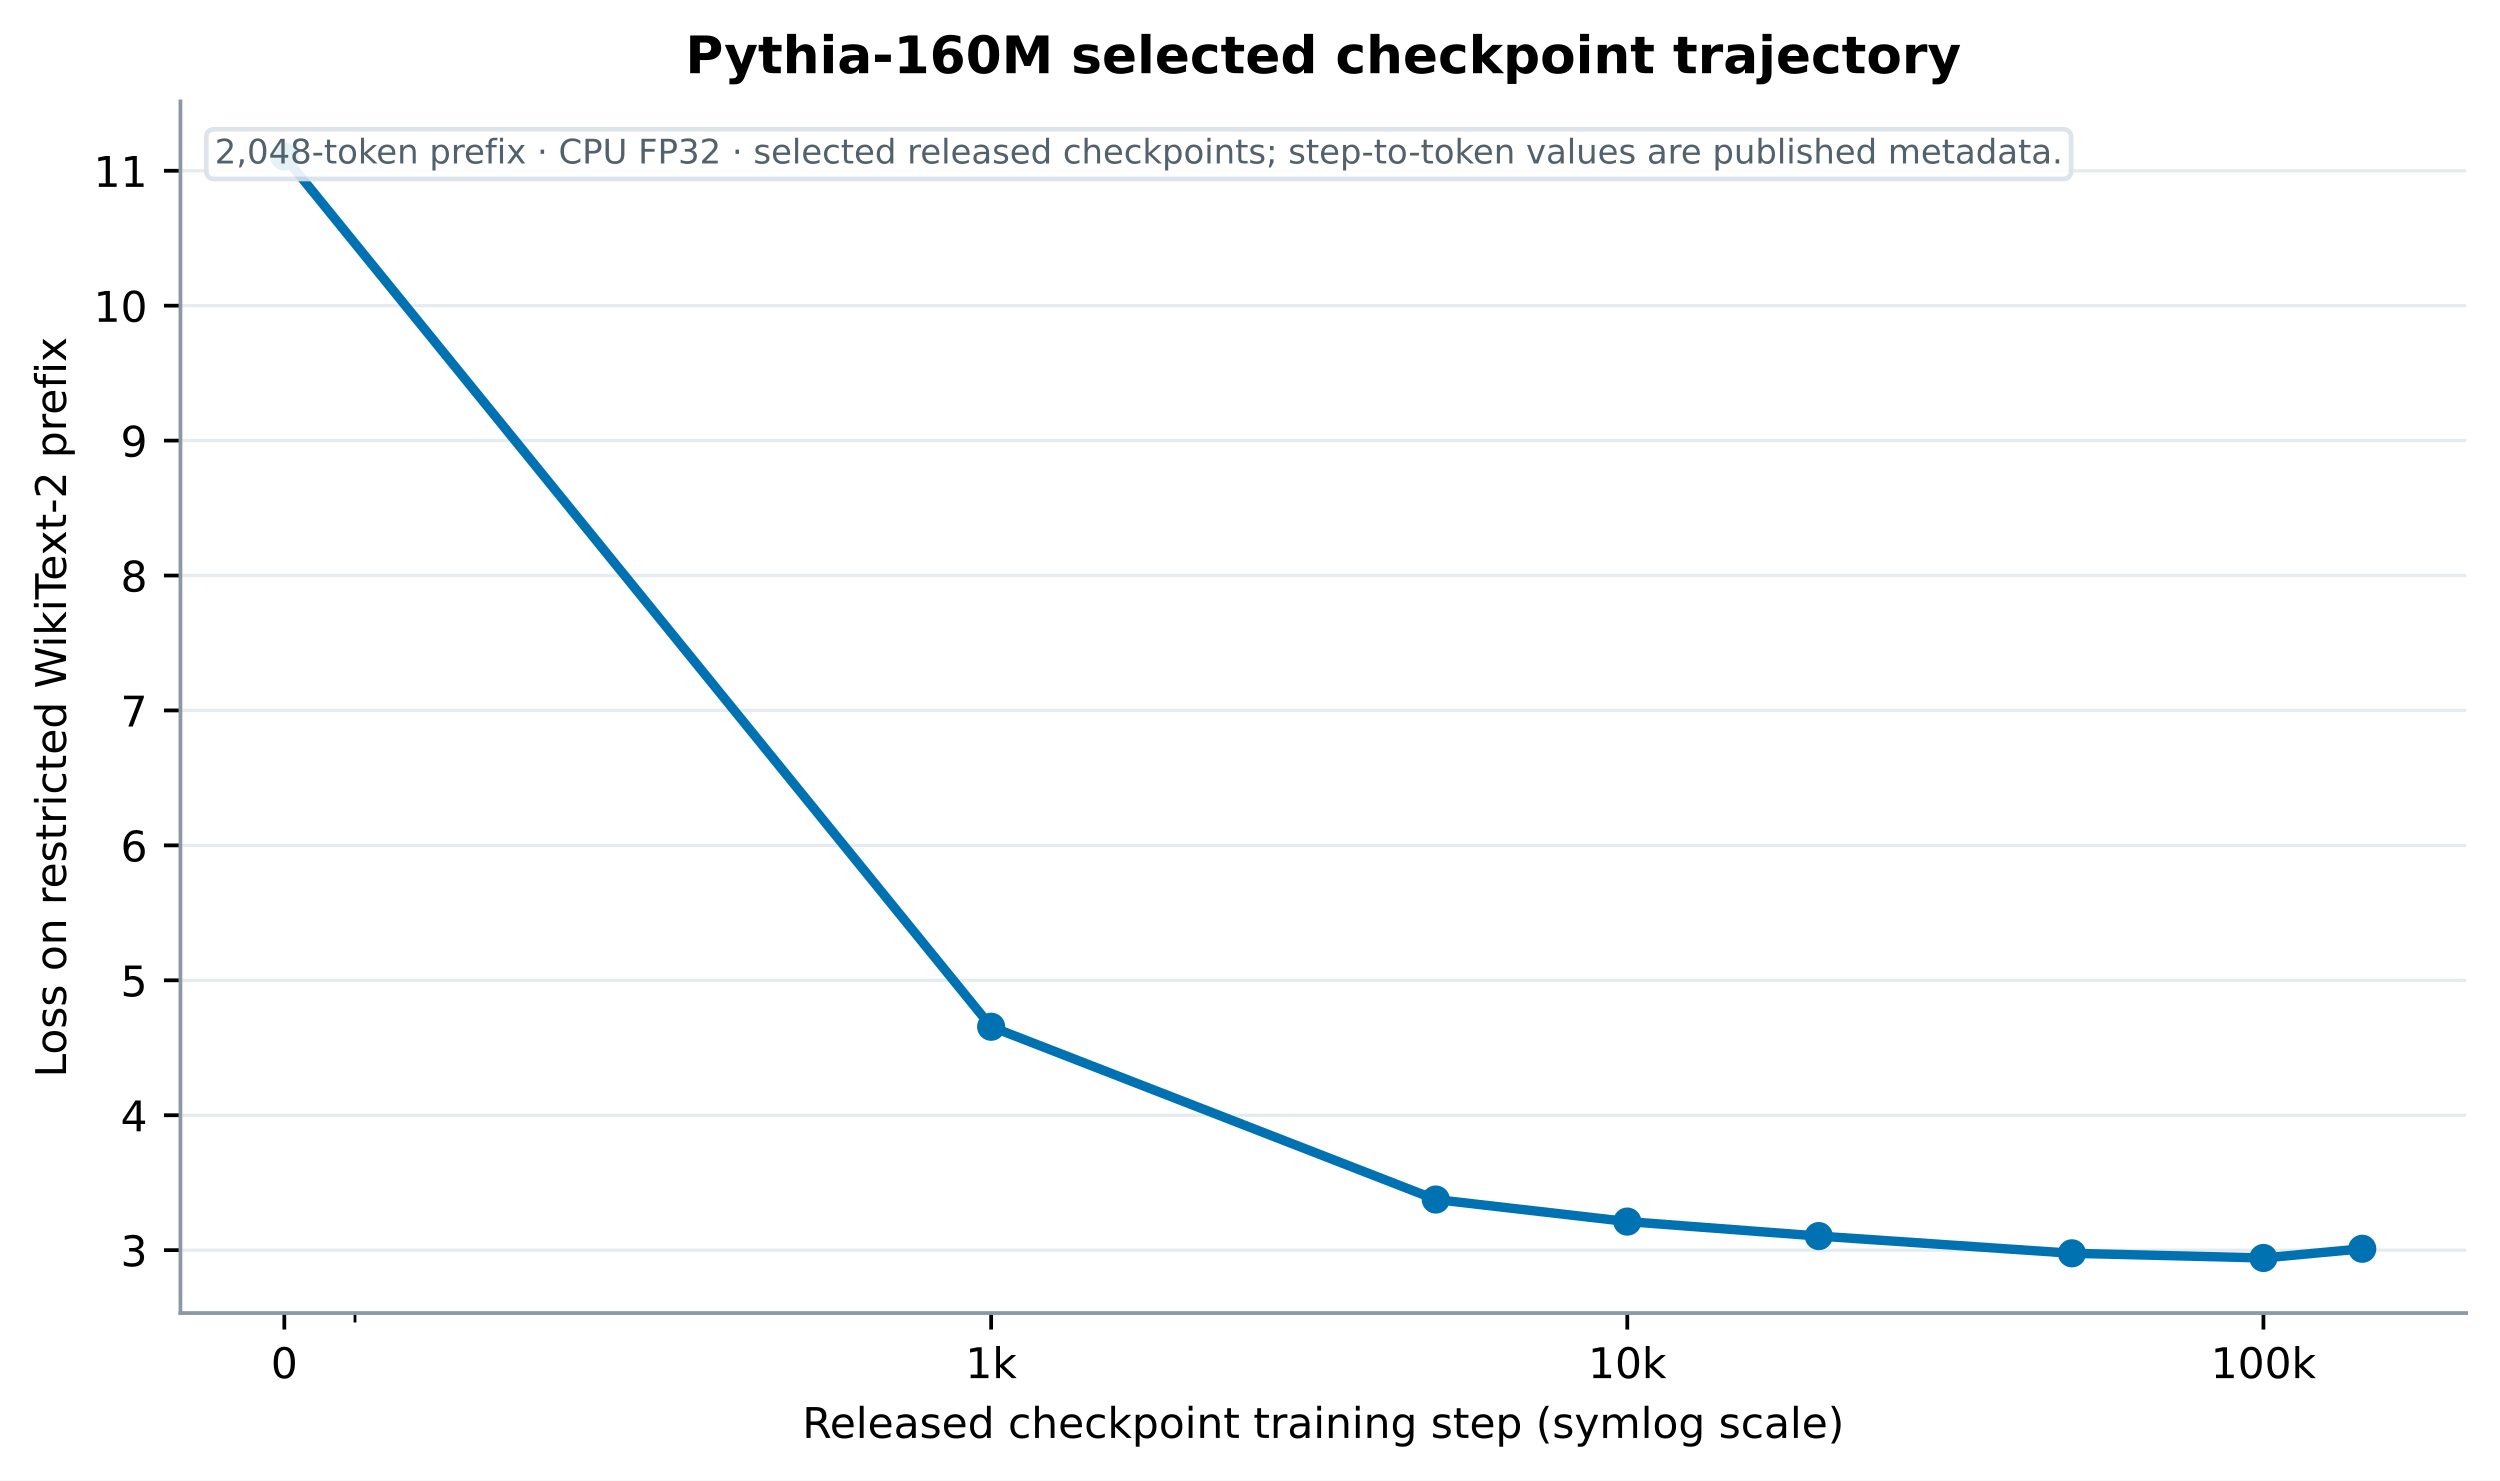
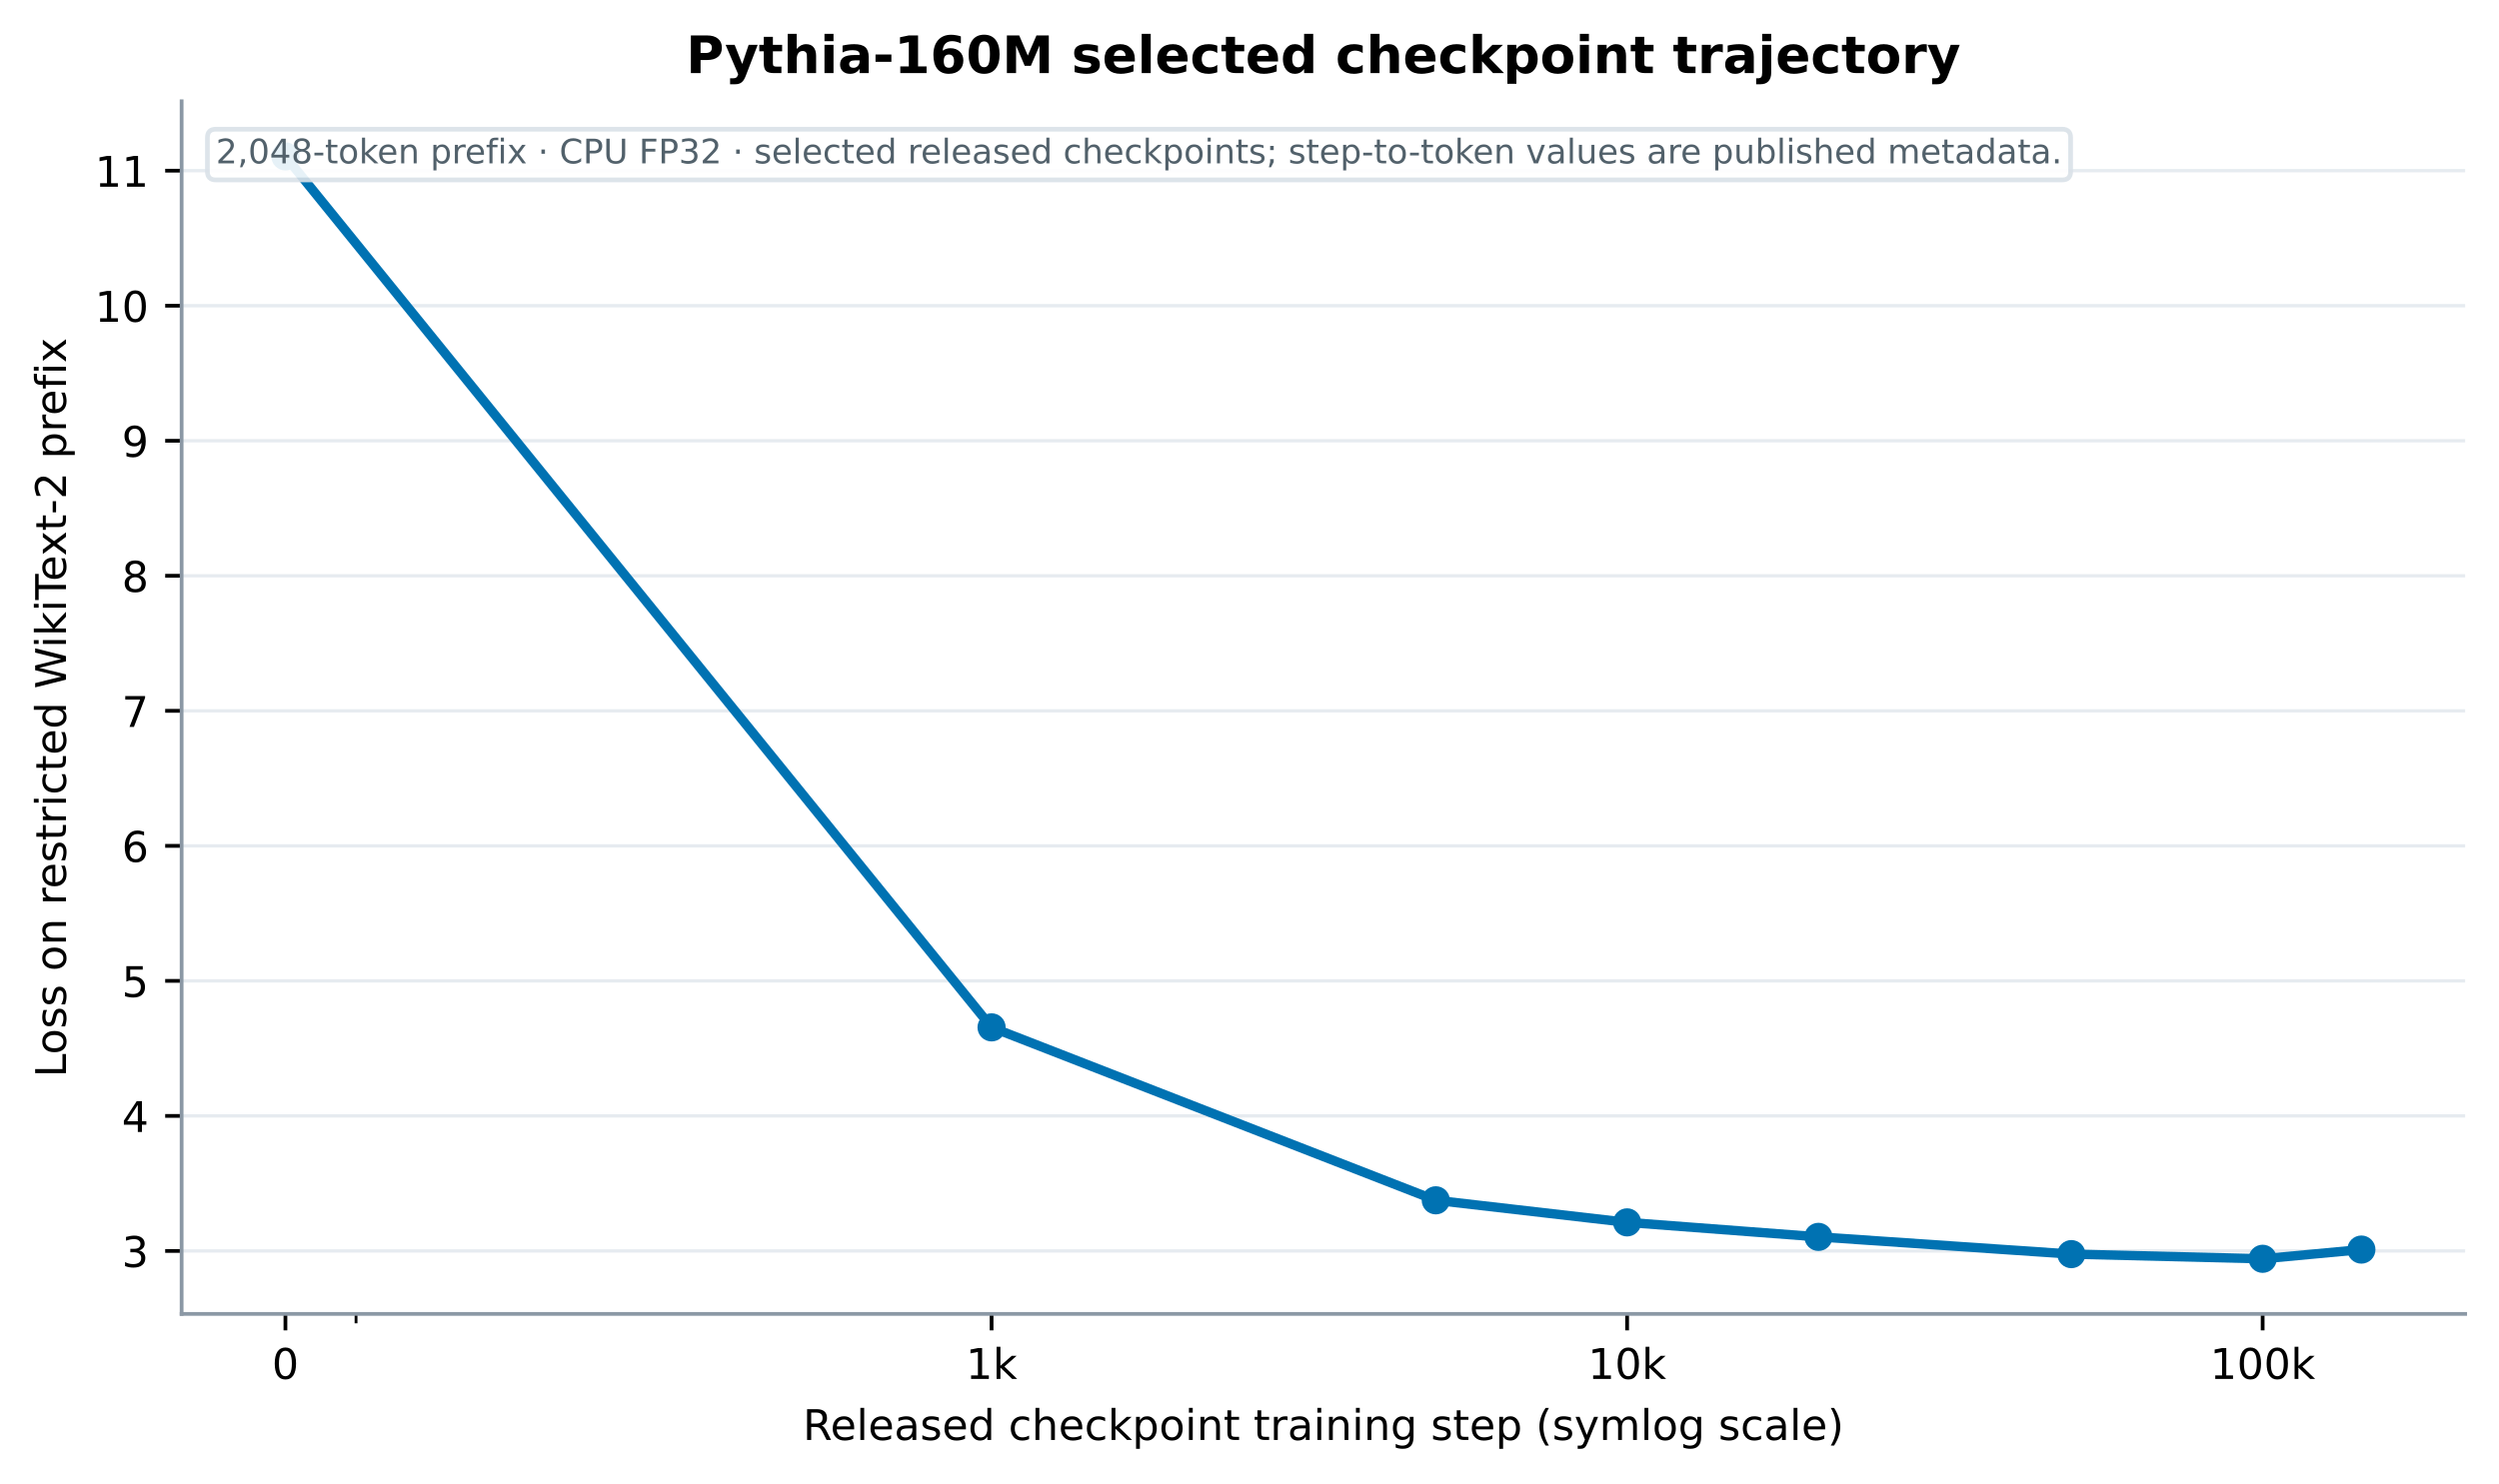
- <svg xmlns="http://www.w3.org/2000/svg" xmlns:xlink="http://www.w3.org/1999/xlink" width="531.543pt" height="314.799pt" viewBox="0 0 531.543 314.799" version="1.1">
+ <svg xmlns="http://www.w3.org/2000/svg" xmlns:xlink="http://www.w3.org/1999/xlink" width="531.833pt" height="315.902pt" viewBox="0 0 531.833 315.902" version="1.1">
  <defs>
    <style type="text/css">*{stroke-linejoin: round; stroke-linecap: butt}</style>
  </defs>
  <g id="figure_1">
    <g id="patch_1">
-       <path d="M 0 314.799  L 531.543 314.799  L 531.543 0  L 0 0  z " style="fill: #ffffff" />
+       <path d="M 0 315.902  L 531.833 315.902  L 531.833 0  L 0 0  z " style="fill: #ffffff" />
    </g>
    <g id="axes_1">
      <g id="patch_2">
-         <path d="M 38.363 279.178  L 524.343 279.178  L 524.343 21.558  L 38.363 21.558  z " style="fill: #ffffff" />
+         <path d="M 38.653 279.701  L 524.633 279.701  L 524.633 21.558  L 38.653 21.558  z " style="fill: #ffffff" />
      </g>
      <g id="matplotlib.axis_1">
        <g id="xtick_1">
          <g id="line2d_1">
            <defs>
-               <path id="m3c93ea0103" d="M 0 0  L 0 3.5  " style="stroke: #000000; stroke-width: 0.8" />
+               <path id="m3c9c698f35" d="M 0 0  L 0 3.5  " style="stroke: #000000; stroke-width: 0.8" />
            </defs>
            <g>
-               <use xlink:href="#m3c93ea0103" x="60.453" y="279.178" style="stroke: #000000; stroke-width: 0.8" />
+               <use xlink:href="#m3c9c698f35" x="60.743" y="279.701" style="stroke: #000000; stroke-width: 0.8" />
            </g>
          </g>
          <g id="text_1">
-             <text style="font-size: 9px; font-family: 'DejaVu Sans'; text-anchor: middle" x="60.453" y="293.017" transform="rotate(-0 60.45281 293.0169)">0</text>
+             <text style="font-size: 9px; font-family: 'DejaVu Sans'; text-anchor: middle" x="60.743" y="293.539" transform="rotate(-0 60.7432 293.5387)">0</text>
          </g>
        </g>
        <g id="xtick_2">
          <g id="line2d_2">
            <g>
-               <use xlink:href="#m3c93ea0103" x="210.735" y="279.178" style="stroke: #000000; stroke-width: 0.8" />
+               <use xlink:href="#m3c9c698f35" x="211.025" y="279.701" style="stroke: #000000; stroke-width: 0.8" />
            </g>
          </g>
          <g id="text_2">
-             <text style="font-size: 9px; font-family: 'DejaVu Sans'; text-anchor: middle" x="210.735" y="293.017" transform="rotate(-0 210.735 293.0169)">1k</text>
+             <text style="font-size: 9px; font-family: 'DejaVu Sans'; text-anchor: middle" x="211.025" y="293.539" transform="rotate(-0 211.0254 293.5395)">1k</text>
          </g>
        </g>
        <g id="xtick_3">
          <g id="line2d_3">
            <g>
-               <use xlink:href="#m3c93ea0103" x="345.989" y="279.178" style="stroke: #000000; stroke-width: 0.8" />
+               <use xlink:href="#m3c9c698f35" x="346.279" y="279.701" style="stroke: #000000; stroke-width: 0.8" />
            </g>
          </g>
          <g id="text_3">
-             <text style="font-size: 9px; font-family: 'DejaVu Sans'; text-anchor: middle" x="345.989" y="293.017" transform="rotate(-0 345.989 293.0169)">10k</text>
+             <text style="font-size: 9px; font-family: 'DejaVu Sans'; text-anchor: middle" x="346.279" y="293.539" transform="rotate(-0 346.2794 293.5395)">10k</text>
          </g>
        </g>
        <g id="xtick_4">
          <g id="line2d_4">
            <g>
-               <use xlink:href="#m3c93ea0103" x="481.243" y="279.178" style="stroke: #000000; stroke-width: 0.8" />
+               <use xlink:href="#m3c9c698f35" x="481.533" y="279.701" style="stroke: #000000; stroke-width: 0.8" />
            </g>
          </g>
          <g id="text_4">
-             <text style="font-size: 9px; font-family: 'DejaVu Sans'; text-anchor: middle" x="481.243" y="293.017" transform="rotate(-0 481.243 293.0169)">100k</text>
+             <text style="font-size: 9px; font-family: 'DejaVu Sans'; text-anchor: middle" x="481.533" y="293.539" transform="rotate(-0 481.5334 293.5395)">100k</text>
          </g>
        </g>
        <g id="xtick_5">
          <g id="line2d_5">
            <defs>
-               <path id="m4a4bcf00b2" d="M 0 0  L 0 2  " style="stroke: #000000; stroke-width: 0.6" />
+               <path id="me072d29d84" d="M 0 0  L 0 2  " style="stroke: #000000; stroke-width: 0.6" />
            </defs>
            <g>
-               <use xlink:href="#m4a4bcf00b2" x="75.481" y="279.178" style="stroke: #000000; stroke-width: 0.6" />
+               <use xlink:href="#me072d29d84" x="75.771" y="279.701" style="stroke: #000000; stroke-width: 0.6" />
            </g>
          </g>
        </g>
        <g id="text_5">
-           <text style="font-size: 9px; font-family: 'DejaVu Sans'; text-anchor: middle" x="281.353" y="305.727" transform="rotate(-0 281.3528 305.7272)">Released checkpoint training step (symlog scale)</text>
+           <text style="font-size: 9px; font-family: 'DejaVu Sans'; text-anchor: middle" x="281.643" y="306.54" transform="rotate(-0 281.6432 306.5402)">Released checkpoint training step (symlog scale)</text>
        </g>
      </g>
      <g id="matplotlib.axis_2">
        <g id="ytick_1">
          <g id="line2d_6">
-             <path d="M 38.363 265.802  L 524.343 265.802  " clip-path="url(#pab6746f643)" style="fill: none; stroke: #d9e1e8; stroke-opacity: 0.65; stroke-width: 0.7; stroke-linecap: square" />
+             <path d="M 38.653 266.297  L 524.633 266.297  " clip-path="url(#pb40bb98425)" style="fill: none; stroke: #d9e1e8; stroke-opacity: 0.65; stroke-width: 0.7; stroke-linecap: square" />
          </g>
          <g id="line2d_7">
            <defs>
-               <path id="ma236f8f154" d="M 0 0  L -3.5 0  " style="stroke: #000000; stroke-width: 0.8" />
+               <path id="m7b54bb19b2" d="M 0 0  L -3.5 0  " style="stroke: #000000; stroke-width: 0.8" />
            </defs>
            <g>
-               <use xlink:href="#ma236f8f154" x="38.363" y="265.802" style="stroke: #000000; stroke-width: 0.8" />
+               <use xlink:href="#m7b54bb19b2" x="38.653" y="266.297" style="stroke: #000000; stroke-width: 0.8" />
            </g>
          </g>
          <g id="text_6">
-             <text style="font-size: 9px; font-family: 'DejaVu Sans'; text-anchor: end" x="31.363" y="269.221" transform="rotate(-0 31.36281 269.2209)">3</text>
+             <text style="font-size: 9px; font-family: 'DejaVu Sans'; text-anchor: end" x="31.653" y="269.716" transform="rotate(-0 31.6532 269.716)">3</text>
          </g>
        </g>
        <g id="ytick_2">
          <g id="line2d_8">
-             <path d="M 38.363 237.115  L 524.343 237.115  " clip-path="url(#pab6746f643)" style="fill: none; stroke: #d9e1e8; stroke-opacity: 0.65; stroke-width: 0.7; stroke-linecap: square" />
+             <path d="M 38.653 237.552  L 524.633 237.552  " clip-path="url(#pb40bb98425)" style="fill: none; stroke: #d9e1e8; stroke-opacity: 0.65; stroke-width: 0.7; stroke-linecap: square" />
          </g>
          <g id="line2d_9">
            <g>
-               <use xlink:href="#ma236f8f154" x="38.363" y="237.115" style="stroke: #000000; stroke-width: 0.8" />
+               <use xlink:href="#m7b54bb19b2" x="38.653" y="237.552" style="stroke: #000000; stroke-width: 0.8" />
            </g>
          </g>
          <g id="text_7">
-             <text style="font-size: 9px; font-family: 'DejaVu Sans'; text-anchor: end" x="31.363" y="240.534" transform="rotate(-0 31.36281 240.534)">4</text>
+             <text style="font-size: 9px; font-family: 'DejaVu Sans'; text-anchor: end" x="31.653" y="240.971" transform="rotate(-0 31.6532 240.9709)">4</text>
          </g>
        </g>
        <g id="ytick_3">
          <g id="line2d_10">
-             <path d="M 38.363 208.428  L 524.343 208.428  " clip-path="url(#pab6746f643)" style="fill: none; stroke: #d9e1e8; stroke-opacity: 0.65; stroke-width: 0.7; stroke-linecap: square" />
+             <path d="M 38.653 208.807  L 524.633 208.807  " clip-path="url(#pb40bb98425)" style="fill: none; stroke: #d9e1e8; stroke-opacity: 0.65; stroke-width: 0.7; stroke-linecap: square" />
          </g>
          <g id="line2d_11">
            <g>
-               <use xlink:href="#ma236f8f154" x="38.363" y="208.428" style="stroke: #000000; stroke-width: 0.8" />
+               <use xlink:href="#m7b54bb19b2" x="38.653" y="208.807" style="stroke: #000000; stroke-width: 0.8" />
            </g>
          </g>
          <g id="text_8">
-             <text style="font-size: 9px; font-family: 'DejaVu Sans'; text-anchor: end" x="31.363" y="211.847" transform="rotate(-0 31.36281 211.8471)">5</text>
+             <text style="font-size: 9px; font-family: 'DejaVu Sans'; text-anchor: end" x="31.653" y="212.226" transform="rotate(-0 31.6532 212.2258)">5</text>
          </g>
        </g>
        <g id="ytick_4">
          <g id="line2d_12">
-             <path d="M 38.363 179.741  L 524.343 179.741  " clip-path="url(#pab6746f643)" style="fill: none; stroke: #d9e1e8; stroke-opacity: 0.65; stroke-width: 0.7; stroke-linecap: square" />
+             <path d="M 38.653 180.062  L 524.633 180.062  " clip-path="url(#pb40bb98425)" style="fill: none; stroke: #d9e1e8; stroke-opacity: 0.65; stroke-width: 0.7; stroke-linecap: square" />
          </g>
          <g id="line2d_13">
            <g>
-               <use xlink:href="#ma236f8f154" x="38.363" y="179.741" style="stroke: #000000; stroke-width: 0.8" />
+               <use xlink:href="#m7b54bb19b2" x="38.653" y="180.062" style="stroke: #000000; stroke-width: 0.8" />
            </g>
          </g>
          <g id="text_9">
-             <text style="font-size: 9px; font-family: 'DejaVu Sans'; text-anchor: end" x="31.363" y="183.16" transform="rotate(-0 31.36281 183.1602)">6</text>
+             <text style="font-size: 9px; font-family: 'DejaVu Sans'; text-anchor: end" x="31.653" y="183.481" transform="rotate(-0 31.6532 183.4807)">6</text>
          </g>
        </g>
        <g id="ytick_5">
          <g id="line2d_14">
-             <path d="M 38.363 151.054  L 524.343 151.054  " clip-path="url(#pab6746f643)" style="fill: none; stroke: #d9e1e8; stroke-opacity: 0.65; stroke-width: 0.7; stroke-linecap: square" />
+             <path d="M 38.653 151.317  L 524.633 151.317  " clip-path="url(#pb40bb98425)" style="fill: none; stroke: #d9e1e8; stroke-opacity: 0.65; stroke-width: 0.7; stroke-linecap: square" />
          </g>
          <g id="line2d_15">
            <g>
-               <use xlink:href="#ma236f8f154" x="38.363" y="151.054" style="stroke: #000000; stroke-width: 0.8" />
+               <use xlink:href="#m7b54bb19b2" x="38.653" y="151.317" style="stroke: #000000; stroke-width: 0.8" />
            </g>
          </g>
          <g id="text_10">
-             <text style="font-size: 9px; font-family: 'DejaVu Sans'; text-anchor: end" x="31.363" y="154.473" transform="rotate(-0 31.36281 154.4733)">7</text>
+             <text style="font-size: 9px; font-family: 'DejaVu Sans'; text-anchor: end" x="31.653" y="154.736" transform="rotate(-0 31.6532 154.7356)">7</text>
          </g>
        </g>
        <g id="ytick_6">
          <g id="line2d_16">
-             <path d="M 38.363 122.367  L 524.343 122.367  " clip-path="url(#pab6746f643)" style="fill: none; stroke: #d9e1e8; stroke-opacity: 0.65; stroke-width: 0.7; stroke-linecap: square" />
+             <path d="M 38.653 122.572  L 524.633 122.572  " clip-path="url(#pb40bb98425)" style="fill: none; stroke: #d9e1e8; stroke-opacity: 0.65; stroke-width: 0.7; stroke-linecap: square" />
          </g>
          <g id="line2d_17">
            <g>
-               <use xlink:href="#ma236f8f154" x="38.363" y="122.367" style="stroke: #000000; stroke-width: 0.8" />
+               <use xlink:href="#m7b54bb19b2" x="38.653" y="122.572" style="stroke: #000000; stroke-width: 0.8" />
            </g>
          </g>
          <g id="text_11">
-             <text style="font-size: 9px; font-family: 'DejaVu Sans'; text-anchor: end" x="31.363" y="125.786" transform="rotate(-0 31.36281 125.7864)">8</text>
+             <text style="font-size: 9px; font-family: 'DejaVu Sans'; text-anchor: end" x="31.653" y="125.991" transform="rotate(-0 31.6532 125.9905)">8</text>
          </g>
        </g>
        <g id="ytick_7">
          <g id="line2d_18">
-             <path d="M 38.363 93.68  L 524.343 93.68  " clip-path="url(#pab6746f643)" style="fill: none; stroke: #d9e1e8; stroke-opacity: 0.65; stroke-width: 0.7; stroke-linecap: square" />
+             <path d="M 38.653 93.826  L 524.633 93.826  " clip-path="url(#pb40bb98425)" style="fill: none; stroke: #d9e1e8; stroke-opacity: 0.65; stroke-width: 0.7; stroke-linecap: square" />
          </g>
          <g id="line2d_19">
            <g>
-               <use xlink:href="#ma236f8f154" x="38.363" y="93.68" style="stroke: #000000; stroke-width: 0.8" />
+               <use xlink:href="#m7b54bb19b2" x="38.653" y="93.826" style="stroke: #000000; stroke-width: 0.8" />
            </g>
          </g>
          <g id="text_12">
-             <text style="font-size: 9px; font-family: 'DejaVu Sans'; text-anchor: end" x="31.363" y="97.099" transform="rotate(-0 31.36281 97.09948)">9</text>
+             <text style="font-size: 9px; font-family: 'DejaVu Sans'; text-anchor: end" x="31.653" y="97.245" transform="rotate(-0 31.6532 97.24542)">9</text>
          </g>
        </g>
        <g id="ytick_8">
          <g id="line2d_20">
-             <path d="M 38.363 64.993  L 524.343 64.993  " clip-path="url(#pab6746f643)" style="fill: none; stroke: #d9e1e8; stroke-opacity: 0.65; stroke-width: 0.7; stroke-linecap: square" />
+             <path d="M 38.653 65.081  L 524.633 65.081  " clip-path="url(#pb40bb98425)" style="fill: none; stroke: #d9e1e8; stroke-opacity: 0.65; stroke-width: 0.7; stroke-linecap: square" />
          </g>
          <g id="line2d_21">
            <g>
-               <use xlink:href="#ma236f8f154" x="38.363" y="64.993" style="stroke: #000000; stroke-width: 0.8" />
+               <use xlink:href="#m7b54bb19b2" x="38.653" y="65.081" style="stroke: #000000; stroke-width: 0.8" />
            </g>
          </g>
          <g id="text_13">
-             <text style="font-size: 9px; font-family: 'DejaVu Sans'; text-anchor: end" x="31.363" y="68.413" transform="rotate(-0 31.36281 68.41258)">10</text>
+             <text style="font-size: 9px; font-family: 'DejaVu Sans'; text-anchor: end" x="31.653" y="68.5" transform="rotate(-0 31.6532 68.50033)">10</text>
          </g>
        </g>
        <g id="ytick_9">
          <g id="line2d_22">
-             <path d="M 38.363 36.306  L 524.343 36.306  " clip-path="url(#pab6746f643)" style="fill: none; stroke: #d9e1e8; stroke-opacity: 0.65; stroke-width: 0.7; stroke-linecap: square" />
+             <path d="M 38.653 36.336  L 524.633 36.336  " clip-path="url(#pb40bb98425)" style="fill: none; stroke: #d9e1e8; stroke-opacity: 0.65; stroke-width: 0.7; stroke-linecap: square" />
          </g>
          <g id="line2d_23">
            <g>
-               <use xlink:href="#ma236f8f154" x="38.363" y="36.306" style="stroke: #000000; stroke-width: 0.8" />
+               <use xlink:href="#m7b54bb19b2" x="38.653" y="36.336" style="stroke: #000000; stroke-width: 0.8" />
            </g>
          </g>
          <g id="text_14">
-             <text style="font-size: 9px; font-family: 'DejaVu Sans'; text-anchor: end" x="31.363" y="39.726" transform="rotate(-0 31.36281 39.72568)">11</text>
+             <text style="font-size: 9px; font-family: 'DejaVu Sans'; text-anchor: end" x="31.653" y="39.755" transform="rotate(-0 31.6532 39.75524)">11</text>
          </g>
        </g>
        <g id="text_15">
-           <text style="font-size: 9px; font-family: 'DejaVu Sans'; text-anchor: middle" x="14.039" y="150.368" transform="rotate(-90 14.03859 150.3683)">Loss on restricted WikiText-2 prefix</text>
+           <text style="font-size: 9px; font-family: 'DejaVu Sans'; text-anchor: middle" x="14.039" y="150.63" transform="rotate(-90 14.03859 150.6296)">Loss on restricted WikiText-2 prefix</text>
        </g>
      </g>
      <g id="line2d_24">
-         <path d="M 60.453 33.268  L 210.735 218.304  L 305.274 255.042  L 345.989 259.732  L 386.705 262.812  L 440.527 266.475  L 481.243 267.468  L 502.253 265.51  " clip-path="url(#pab6746f643)" style="fill: none; stroke: #0072b2; stroke-width: 2; stroke-linecap: square" />
+         <path d="M 60.743 33.292  L 211.025 218.703  L 305.564 255.516  L 346.279 260.215  L 386.995 263.302  L 440.818 266.972  L 481.533 267.967  L 502.543 266.005  " clip-path="url(#pb40bb98425)" style="fill: none; stroke: #0072b2; stroke-width: 2; stroke-linecap: square" />
        <defs>
-           <path id="m43c79fd391" d="M 0 2.5  C 0.663 2.5 1.299 2.237 1.768 1.768  C 2.237 1.299 2.5 0.663 2.5 0  C 2.5 -0.663 2.237 -1.299 1.768 -1.768  C 1.299 -2.237 0.663 -2.5 0 -2.5  C -0.663 -2.5 -1.299 -2.237 -1.768 -1.768  C -2.237 -1.299 -2.5 -0.663 -2.5 0  C -2.5 0.663 -2.237 1.299 -1.768 1.768  C -1.299 2.237 -0.663 2.5 0 2.5  z " style="stroke: #0072b2" />
+           <path id="mf3843ef770" d="M 0 2.5  C 0.663 2.5 1.299 2.237 1.768 1.768  C 2.237 1.299 2.5 0.663 2.5 0  C 2.5 -0.663 2.237 -1.299 1.768 -1.768  C 1.299 -2.237 0.663 -2.5 0 -2.5  C -0.663 -2.5 -1.299 -2.237 -1.768 -1.768  C -2.237 -1.299 -2.5 -0.663 -2.5 0  C -2.5 0.663 -2.237 1.299 -1.768 1.768  C -1.299 2.237 -0.663 2.5 0 2.5  z " style="stroke: #0072b2" />
        </defs>
-         <g clip-path="url(#pab6746f643)">
-           <use xlink:href="#m43c79fd391" x="60.453" y="33.268" style="fill: #0072b2; stroke: #0072b2" />
-           <use xlink:href="#m43c79fd391" x="210.735" y="218.304" style="fill: #0072b2; stroke: #0072b2" />
-           <use xlink:href="#m43c79fd391" x="305.274" y="255.042" style="fill: #0072b2; stroke: #0072b2" />
-           <use xlink:href="#m43c79fd391" x="345.989" y="259.732" style="fill: #0072b2; stroke: #0072b2" />
-           <use xlink:href="#m43c79fd391" x="386.705" y="262.812" style="fill: #0072b2; stroke: #0072b2" />
-           <use xlink:href="#m43c79fd391" x="440.527" y="266.475" style="fill: #0072b2; stroke: #0072b2" />
-           <use xlink:href="#m43c79fd391" x="481.243" y="267.468" style="fill: #0072b2; stroke: #0072b2" />
-           <use xlink:href="#m43c79fd391" x="502.253" y="265.51" style="fill: #0072b2; stroke: #0072b2" />
+         <g clip-path="url(#pb40bb98425)">
+           <use xlink:href="#mf3843ef770" x="60.743" y="33.292" style="fill: #0072b2; stroke: #0072b2" />
+           <use xlink:href="#mf3843ef770" x="211.025" y="218.703" style="fill: #0072b2; stroke: #0072b2" />
+           <use xlink:href="#mf3843ef770" x="305.564" y="255.516" style="fill: #0072b2; stroke: #0072b2" />
+           <use xlink:href="#mf3843ef770" x="346.279" y="260.215" style="fill: #0072b2; stroke: #0072b2" />
+           <use xlink:href="#mf3843ef770" x="386.995" y="263.302" style="fill: #0072b2; stroke: #0072b2" />
+           <use xlink:href="#mf3843ef770" x="440.818" y="266.972" style="fill: #0072b2; stroke: #0072b2" />
+           <use xlink:href="#mf3843ef770" x="481.533" y="267.967" style="fill: #0072b2; stroke: #0072b2" />
+           <use xlink:href="#mf3843ef770" x="502.543" y="266.005" style="fill: #0072b2; stroke: #0072b2" />
        </g>
      </g>
      <g id="patch_3">
-         <path d="M 38.363 279.178  L 38.363 21.558  " style="fill: none; stroke: #8b98a5; stroke-width: 0.8; stroke-linejoin: miter; stroke-linecap: square" />
+         <path d="M 38.653 279.701  L 38.653 21.558  " style="fill: none; stroke: #8b98a5; stroke-width: 0.8; stroke-linejoin: miter; stroke-linecap: square" />
      </g>
      <g id="patch_4">
-         <path d="M 38.363 279.178  L 524.343 279.178  " style="fill: none; stroke: #8b98a5; stroke-width: 0.8; stroke-linejoin: miter; stroke-linecap: square" />
+         <path d="M 38.653 279.701  L 524.633 279.701  " style="fill: none; stroke: #8b98a5; stroke-width: 0.8; stroke-linejoin: miter; stroke-linecap: square" />
      </g>
      <g id="text_16">
        <g id="patch_5">
-           <path d="M 45.653 38.055  L 438.555 38.055  Q 440.355 38.055 440.355 36.255  L 440.355 29.287  Q 440.355 27.487 438.555 27.487  L 45.653 27.487  Q 43.853 27.487 43.853 29.287  L 43.853 36.255  Q 43.853 38.055 45.653 38.055  z " style="fill: #ffffff; opacity: 0.9; stroke: #d9e1e8; stroke-linejoin: miter" />
-         </g>
-         <text style="font-size: 7.2px; font-family: 'DejaVu Sans'; text-anchor: start; fill: #52616b" x="45.653" y="34.758" transform="rotate(-0 45.65251 34.75776)">2,048-token prefix · CPU FP32 · selected released checkpoints; step-to-token values are published metadata.</text>
+           <path d="M 45.943 38.303  L 438.864 38.303  Q 440.664 38.303 440.664 36.503  L 440.664 29.303  Q 440.664 27.503 438.864 27.503  L 45.943 27.503  Q 44.143 27.503 44.143 29.303  L 44.143 36.503  Q 44.143 38.303 45.943 38.303  z " style="fill: #ffffff; opacity: 0.9; stroke: #d9e1e8; stroke-linejoin: miter" />
+         </g>
+         <text style="font-size: 7.2px; font-family: 'DejaVu Sans'; text-anchor: start; fill: #52616b" x="45.943" y="34.773" transform="rotate(-0 45.9429 34.77343)">2,048-token prefix · CPU FP32 · selected released checkpoints; step-to-token values are published metadata.</text>
      </g>
      <g id="text_17">
-         <text style="font-weight: 700; font-size: 11px; font-family: 'DejaVu Sans'; text-anchor: middle" x="281.353" y="15.558" transform="rotate(-0 281.3528 15.55828)">Pythia-160M selected checkpoint trajectory</text>
+         <text style="font-weight: 700; font-size: 11px; font-family: 'DejaVu Sans'; text-anchor: middle" x="281.643" y="15.558" transform="rotate(-0 281.6432 15.55828)">Pythia-160M selected checkpoint trajectory</text>
      </g>
    </g>
  </g>
  <defs>
-     <clipPath id="pab6746f643">
-       <rect x="38.363" y="21.558" width="485.98" height="257.62" />
+     <clipPath id="pb40bb98425">
+       <rect x="38.653" y="21.558" width="485.98" height="258.143" />
    </clipPath>
  </defs>
</svg>
